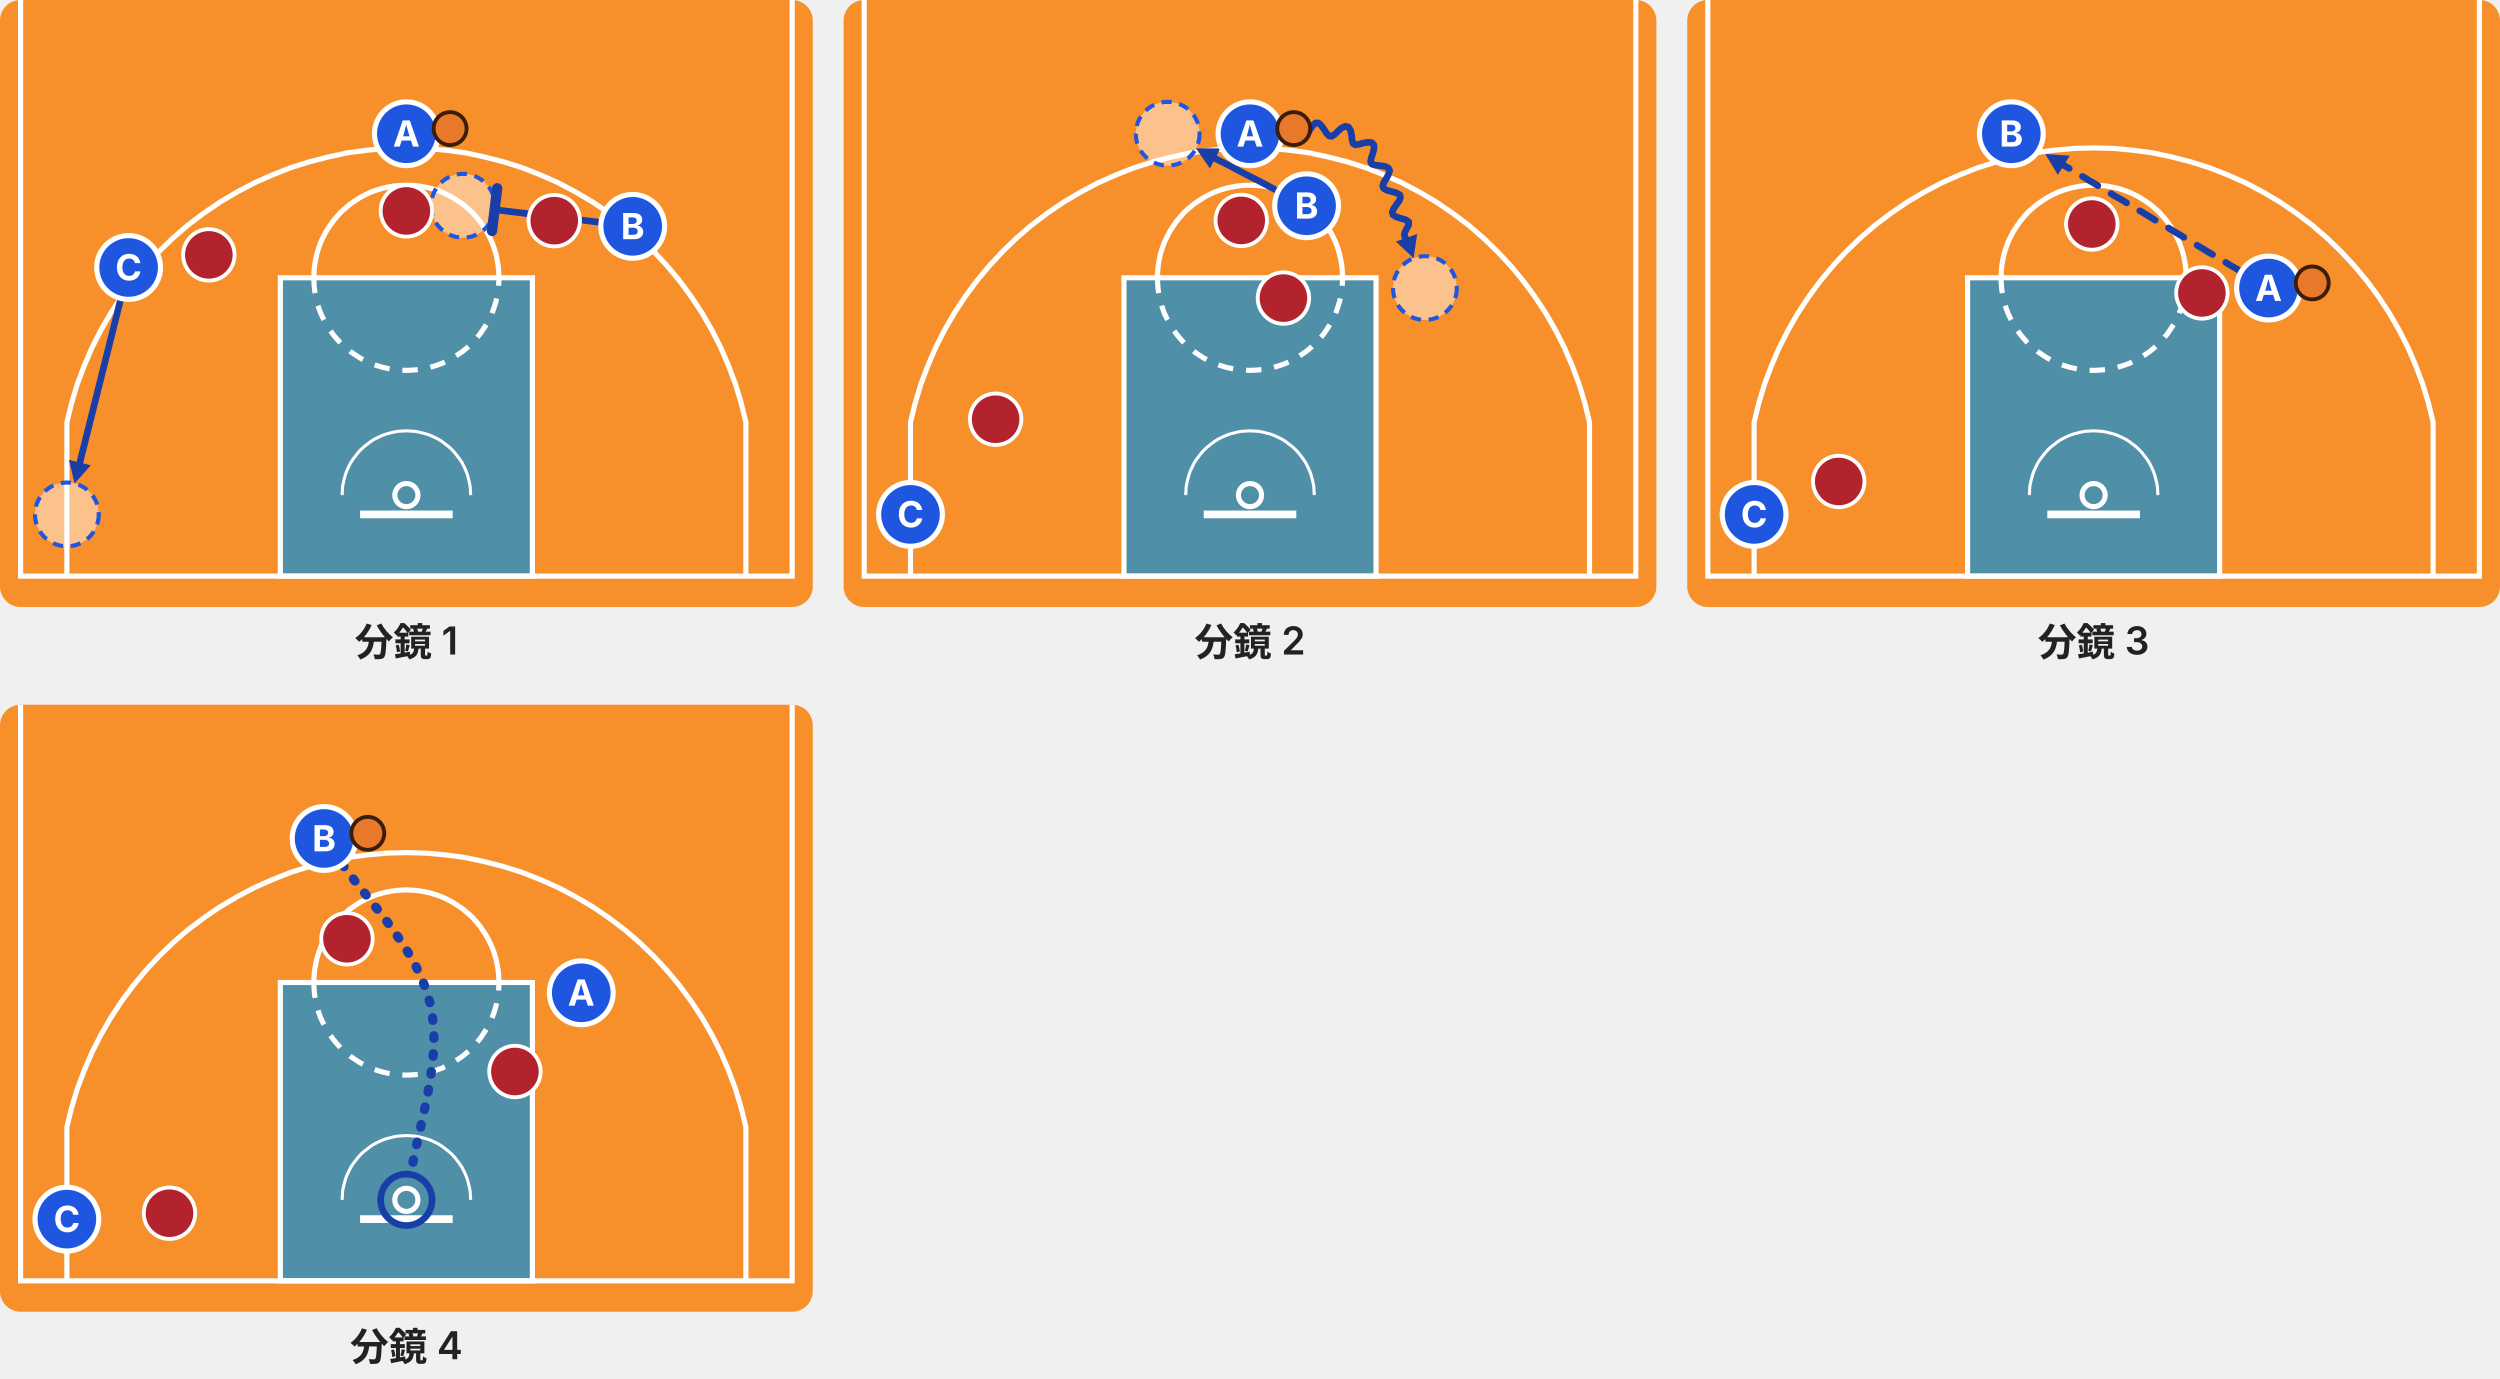
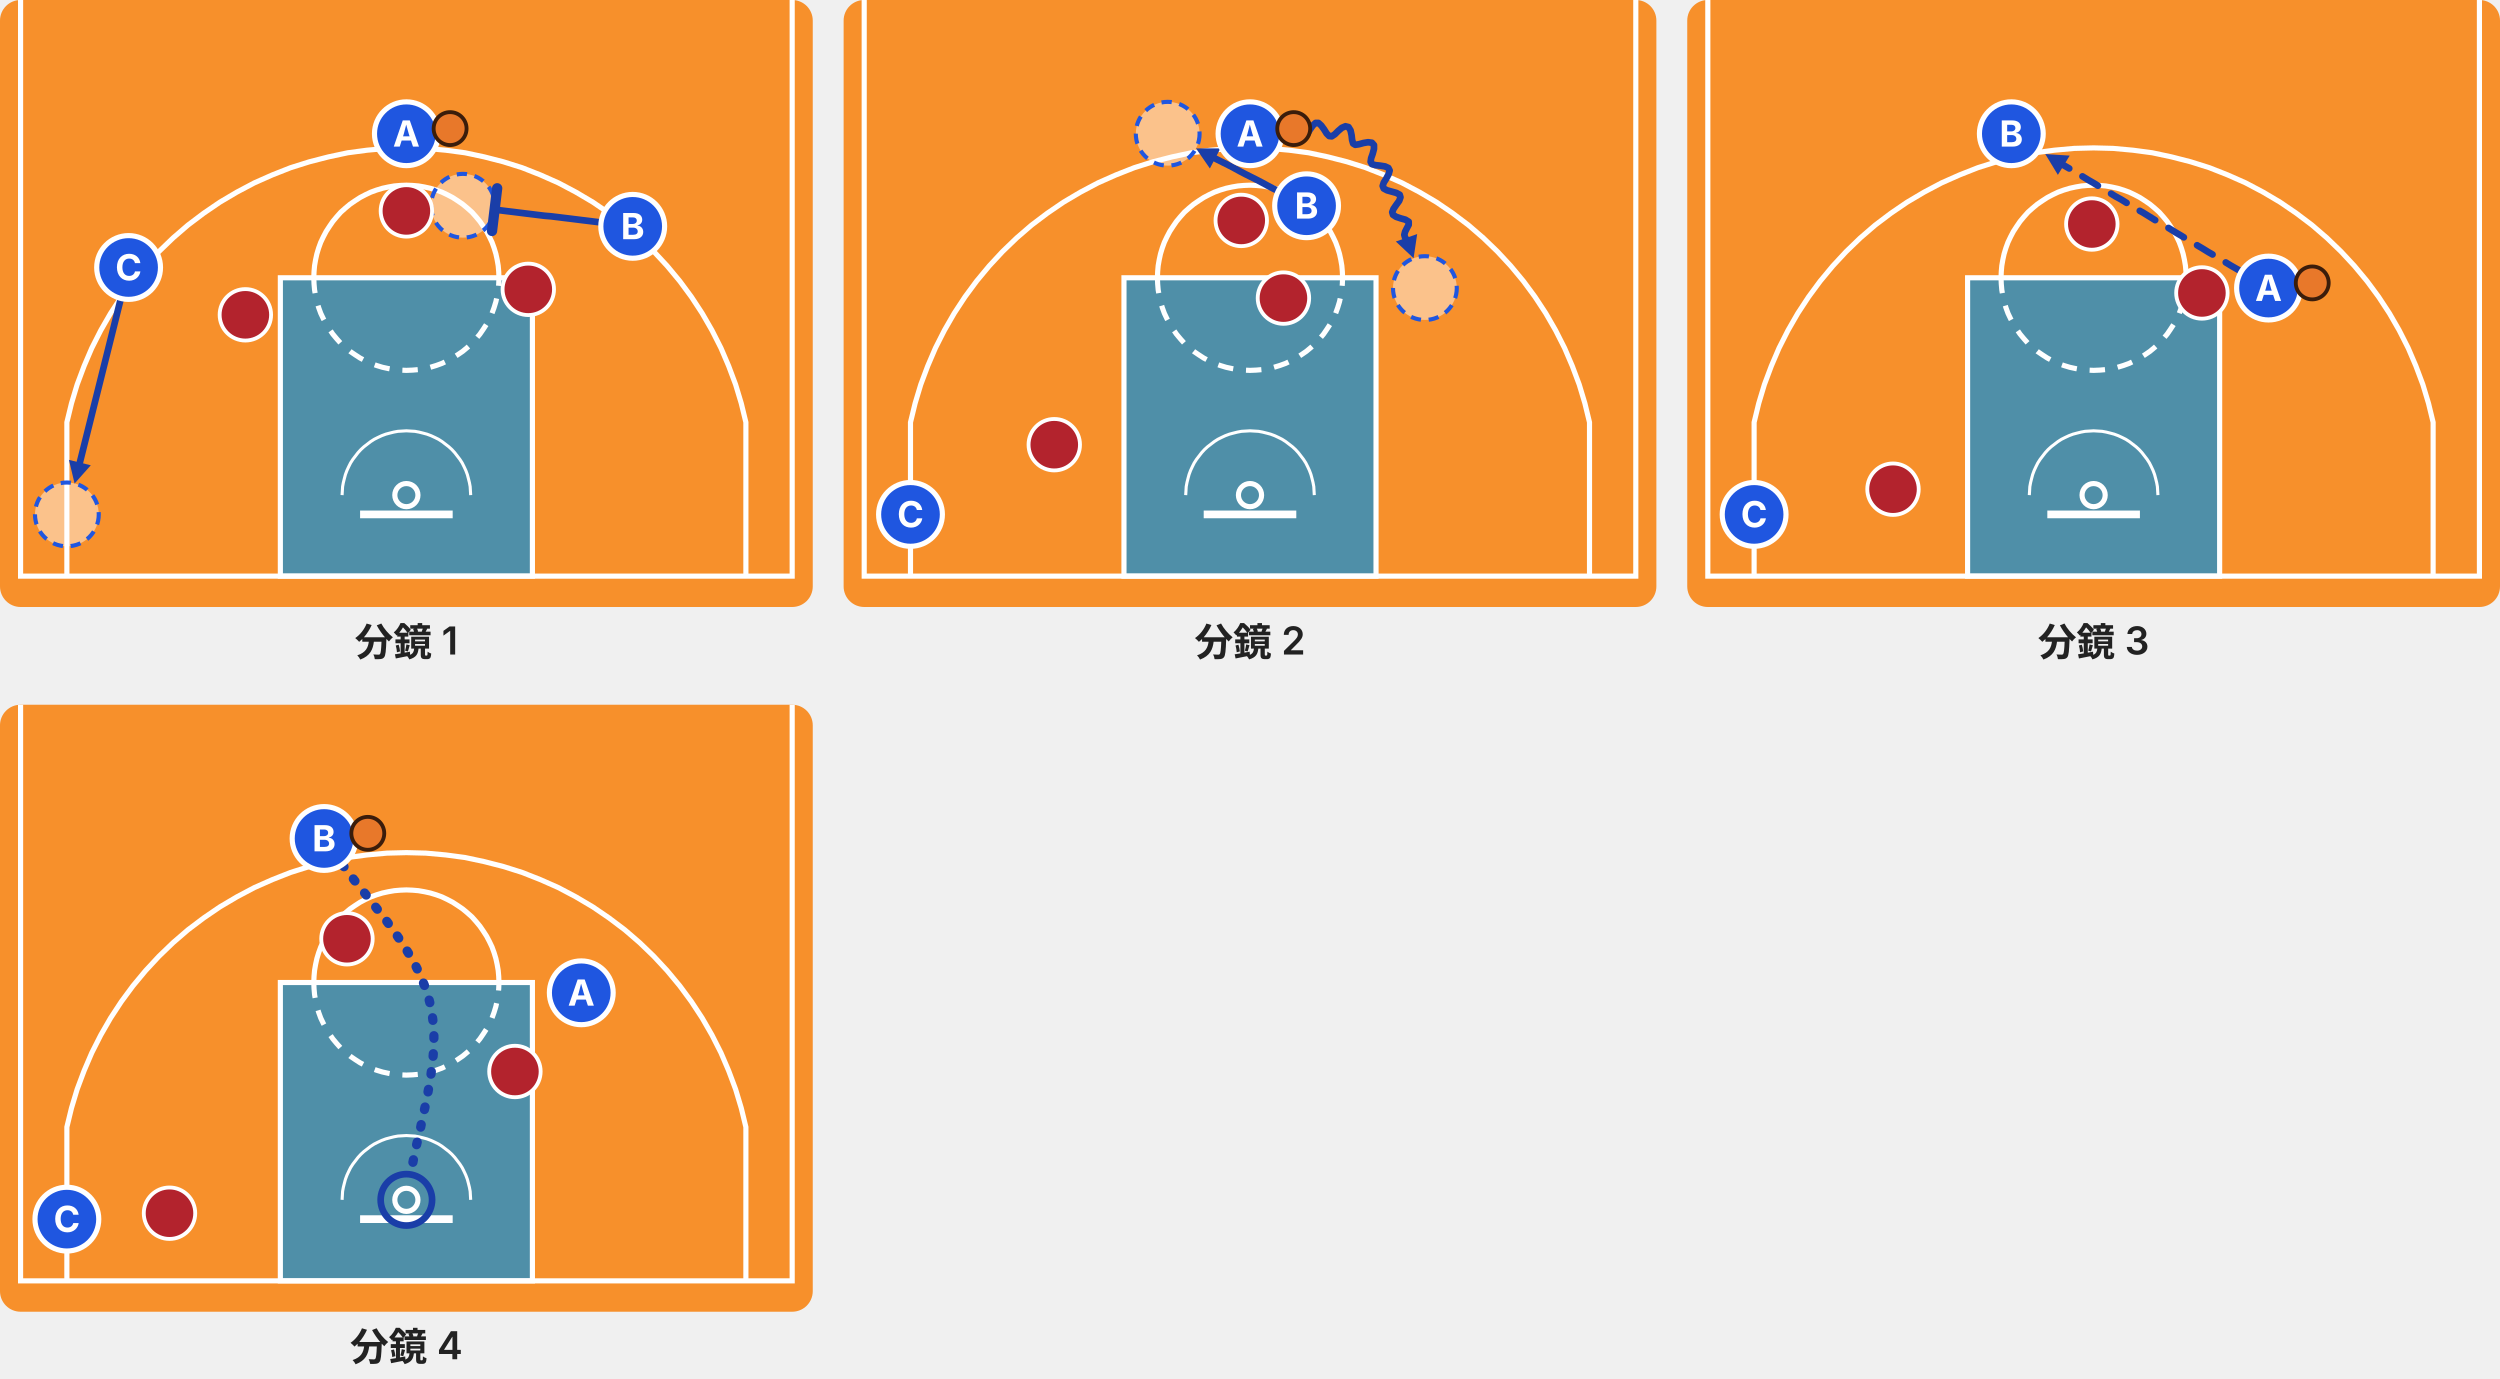
<svg xmlns="http://www.w3.org/2000/svg" viewBox="0 0 972.0 536.0" width="972.0" height="536.0" font-family="-apple-system, 'PingFang TC', 'Noto Sans TC', sans-serif">
  <g transform="translate(0,0)">
    <rect width="316.0" height="236.0" rx="8" fill="#f7902b" />
    <rect x="109.0" y="108.0" width="98.0" height="116.0" fill="#4f8fa8" stroke="#ffffff" stroke-width="2" />
    <polyline points="8.0,0.0 8.0,224.0 308.0,224.0 308.0,0.0" fill="none" stroke="#ffffff" stroke-width="2" />
    <polyline points="194.0,108.0 193.9,105.6 193.7,103.3 193.3,101.0 192.8,98.7 192.1,96.4 191.3,94.2 190.3,92.1 189.2,90.0 187.9,88.0 186.6,86.1 185.1,84.3 183.5,82.5 181.7,80.9 179.9,79.4 178.0,78.1 176.0,76.8 173.9,75.7 171.8,74.7 169.6,73.9 167.3,73.2 165.0,72.7 162.7,72.3 160.4,72.1 158.0,72.0 155.6,72.1 153.3,72.3 151.0,72.7 148.7,73.2 146.4,73.9 144.2,74.7 142.1,75.7 140.0,76.8 138.0,78.1 136.1,79.4 134.3,80.9 132.5,82.5 130.9,84.3 129.4,86.1 128.1,88.0 126.8,90.0 125.7,92.1 124.7,94.2 123.9,96.4 123.2,98.7 122.7,101.0 122.3,103.3 122.1,105.6 122.0,108.0" fill="none" stroke="#ffffff" stroke-width="2" />
    <polyline points="122.0,108.0 122.1,110.4 122.3,112.7 122.7,115.0 123.2,117.3 123.9,119.6 124.7,121.8 125.7,123.9 126.8,126.0 128.1,128.0 129.4,129.9 130.9,131.7 132.5,133.5 134.3,135.1 136.1,136.6 138.0,137.9 140.0,139.2 142.1,140.3 144.2,141.3 146.4,142.1 148.7,142.8 151.0,143.3 153.3,143.7 155.6,143.9 158.0,144.0 160.4,143.9 162.7,143.7 165.0,143.3 167.3,142.8 169.6,142.1 171.8,141.3 173.9,140.3 176.0,139.2 178.0,137.9 179.9,136.6 181.7,135.1 183.5,133.5 185.1,131.7 186.6,129.9 187.9,128.0 189.2,126.0 190.3,123.9 191.3,121.8 192.1,119.6 192.8,117.3 193.3,115.0 193.7,112.7 193.9,110.4 194.0,108.0" fill="none" stroke="#ffffff" stroke-width="2" stroke-dasharray="6 5" />
    <polyline points="290.0,224.0 290.0,164.2 288.2,156.8 286.0,149.5 283.3,142.3 280.3,135.3 276.8,128.4 273.0,121.8 268.8,115.4 264.3,109.3 259.4,103.4 254.2,97.8 248.7,92.5 242.9,87.5 236.8,82.9 230.5,78.6 223.9,74.7 217.1,71.1 210.1,68.0 203.0,65.2 195.7,62.9 188.3,61.0 180.8,59.4 173.3,58.4 165.6,57.7 158.0,57.5 150.4,57.7 142.7,58.4 135.2,59.4 127.7,61.0 120.3,62.9 113.0,65.2 105.9,68.0 98.9,71.1 92.1,74.7 85.5,78.6 79.2,82.9 73.1,87.5 67.3,92.5 61.8,97.8 56.6,103.4 51.7,109.3 47.2,115.4 43.0,121.8 39.2,128.4 35.7,135.3 32.7,142.3 30.0,149.5 27.8,156.8 26.0,164.2 26.0,224.0" fill="none" stroke="#ffffff" stroke-width="2" />
    <polyline points="183.0,192.5 182.9,190.9 182.8,189.2 182.5,187.6 182.1,186.0 181.7,184.5 181.1,182.9 180.4,181.4 179.7,180.0 178.8,178.6 177.8,177.3 176.8,176.0 175.7,174.8 174.5,173.7 173.2,172.7 171.9,171.7 170.5,170.8 169.1,170.1 167.6,169.4 166.0,168.8 164.5,168.4 162.9,168.0 161.3,167.7 159.6,167.6 158.0,167.5 156.4,167.6 154.7,167.7 153.1,168.0 151.5,168.4 150.0,168.8 148.4,169.4 146.9,170.1 145.5,170.8 144.1,171.7 142.8,172.7 141.5,173.7 140.3,174.8 139.2,176.0 138.2,177.3 137.2,178.6 136.3,180.0 135.6,181.4 134.9,182.9 134.3,184.5 133.9,186.0 133.5,187.6 133.2,189.2 133.1,190.9 133.0,192.5" fill="none" stroke="#ffffff" stroke-width="1.2" />
    <line x1="140.0" y1="200.0" x2="176.0" y2="200.0" stroke="#ffffff" stroke-width="3" />
    <circle cx="158.0" cy="192.5" r="4.5" fill="none" stroke="#ffffff" stroke-width="2" />
    <circle cx="180.0" cy="80.0" r="12.4" fill="#ffffff" fill-opacity="0.45" stroke="#1f56e0" stroke-width="1.6" stroke-dasharray="4 3" />
    <circle cx="26.0" cy="200.0" r="12.4" fill="#ffffff" fill-opacity="0.45" stroke="#1f56e0" stroke-width="1.6" stroke-dasharray="4 3" />
    <polyline points="233.7,86.5 231.3,86.2 228.9,85.9 226.4,85.6 224.0,85.3 221.6,85.0 219.1,84.7 216.7,84.4 214.2,84.1 211.8,83.9 209.3,83.6 206.9,83.3 204.4,83.0 202.0,82.7 199.6,82.4 197.1,82.1 194.7,81.8 192.3,81.5" fill="none" stroke="#1a3ea8" stroke-width="2.6" stroke-linecap="round" stroke-linejoin="round" />
    <line x1="191.3" y1="89.8" x2="193.3" y2="73.2" stroke="#1a3ea8" stroke-width="4" stroke-linecap="round" />
    <polyline points="47.0,116.0 46.4,118.4 45.8,120.8 45.2,123.2 44.6,125.6 44.0,128.0 43.4,130.4 42.8,132.8 42.2,135.2 41.6,137.6 41.0,140.0 40.4,142.4 39.8,144.8 39.2,147.2 38.6,149.6 38.0,152.0 37.4,154.4 36.8,156.8 36.2,159.2 35.6,161.6 35.0,164.0 34.4,166.4 33.8,168.8 33.2,171.2 32.6,173.6 32.0,176.0 31.4,178.4 30.8,180.8 30.7,181.4" fill="none" stroke="#1a3ea8" stroke-width="2.6" stroke-linecap="round" stroke-linejoin="round" />
    <polygon points="29.0,188.0 35.3,180.9 26.8,178.8" fill="#1a3ea8" />
    <circle cx="158.0" cy="82.0" r="10.0" fill="#b3232d" stroke="#fff" stroke-width="1.5" />
-     <circle cx="215.5" cy="85.8" r="10.0" fill="#b3232d" stroke="#fff" stroke-width="1.5" />
-     <circle cx="81.2" cy="99.1" r="10.0" fill="#b3232d" stroke="#fff" stroke-width="1.5" />
+     <circle cx="205.4" cy="112.5" r="10.0" fill="#b3232d" stroke="#fff" stroke-width="1.5" />
+     <circle cx="95.4" cy="122.4" r="10.0" fill="#b3232d" stroke="#fff" stroke-width="1.5" />
    <circle cx="158.0" cy="52.0" r="12.4" fill="#1f56e0" stroke="#fff" stroke-width="2" />
    <text x="158.0" y="57.0" font-size="14" font-weight="700" fill="#fff" text-anchor="middle">A</text>
    <circle cx="246.0" cy="88.0" r="12.4" fill="#1f56e0" stroke="#fff" stroke-width="2" />
    <text x="246.0" y="93.0" font-size="14" font-weight="700" fill="#fff" text-anchor="middle">B</text>
    <circle cx="50.0" cy="104.0" r="12.4" fill="#1f56e0" stroke="#fff" stroke-width="2" />
    <text x="50.0" y="109.0" font-size="14" font-weight="700" fill="#fff" text-anchor="middle">C</text>
    <circle cx="175.0" cy="50.0" r="6.4" fill="#e8782a" stroke="#3b1d0b" stroke-width="1.5" />
    <text x="158.0" y="255.0" font-size="15" font-weight="600" fill="#222" text-anchor="middle">分鏡 1</text>
  </g>
  <g transform="translate(328,0)">
    <rect width="316.0" height="236.0" rx="8" fill="#f7902b" />
    <rect x="109.0" y="108.0" width="98.0" height="116.0" fill="#4f8fa8" stroke="#ffffff" stroke-width="2" />
    <polyline points="8.0,0.0 8.0,224.0 308.0,224.0 308.0,0.0" fill="none" stroke="#ffffff" stroke-width="2" />
    <polyline points="194.0,108.0 193.9,105.6 193.7,103.3 193.3,101.0 192.8,98.7 192.1,96.4 191.3,94.2 190.3,92.1 189.2,90.0 187.9,88.0 186.6,86.1 185.1,84.3 183.5,82.5 181.7,80.9 179.9,79.4 178.0,78.1 176.0,76.8 173.9,75.7 171.8,74.7 169.6,73.9 167.3,73.2 165.0,72.7 162.7,72.3 160.4,72.1 158.0,72.0 155.6,72.1 153.3,72.3 151.0,72.7 148.7,73.2 146.4,73.9 144.2,74.7 142.1,75.7 140.0,76.8 138.0,78.1 136.1,79.4 134.3,80.9 132.5,82.5 130.9,84.3 129.4,86.1 128.1,88.0 126.8,90.0 125.7,92.1 124.7,94.2 123.9,96.4 123.2,98.7 122.7,101.0 122.3,103.3 122.1,105.6 122.0,108.0" fill="none" stroke="#ffffff" stroke-width="2" />
    <polyline points="122.0,108.0 122.1,110.4 122.3,112.7 122.7,115.0 123.2,117.3 123.9,119.6 124.7,121.8 125.7,123.9 126.8,126.0 128.1,128.0 129.4,129.9 130.9,131.7 132.5,133.5 134.3,135.1 136.1,136.6 138.0,137.9 140.0,139.2 142.1,140.3 144.2,141.3 146.4,142.1 148.7,142.8 151.0,143.3 153.3,143.7 155.6,143.9 158.0,144.0 160.4,143.9 162.7,143.7 165.0,143.3 167.3,142.8 169.6,142.1 171.8,141.3 173.9,140.3 176.0,139.2 178.0,137.9 179.9,136.6 181.7,135.1 183.5,133.5 185.1,131.7 186.6,129.9 187.9,128.0 189.2,126.0 190.3,123.9 191.3,121.8 192.1,119.6 192.8,117.3 193.3,115.0 193.7,112.7 193.9,110.4 194.0,108.0" fill="none" stroke="#ffffff" stroke-width="2" stroke-dasharray="6 5" />
    <polyline points="290.0,224.0 290.0,164.2 288.2,156.8 286.0,149.5 283.3,142.3 280.3,135.3 276.8,128.4 273.0,121.8 268.8,115.4 264.3,109.3 259.4,103.4 254.2,97.8 248.7,92.5 242.9,87.5 236.8,82.9 230.5,78.6 223.9,74.7 217.1,71.1 210.1,68.0 203.0,65.2 195.7,62.9 188.3,61.0 180.8,59.4 173.3,58.4 165.6,57.7 158.0,57.5 150.4,57.7 142.7,58.4 135.2,59.4 127.7,61.0 120.3,62.9 113.0,65.2 105.9,68.0 98.9,71.1 92.1,74.7 85.5,78.6 79.2,82.9 73.1,87.5 67.3,92.5 61.8,97.8 56.6,103.4 51.7,109.3 47.2,115.4 43.0,121.8 39.2,128.4 35.7,135.3 32.7,142.3 30.0,149.5 27.8,156.8 26.0,164.2 26.0,224.0" fill="none" stroke="#ffffff" stroke-width="2" />
    <polyline points="183.0,192.5 182.9,190.9 182.8,189.2 182.5,187.6 182.1,186.0 181.7,184.5 181.1,182.9 180.4,181.4 179.7,180.0 178.8,178.6 177.8,177.3 176.8,176.0 175.7,174.8 174.5,173.7 173.2,172.7 171.9,171.7 170.5,170.8 169.1,170.1 167.6,169.4 166.0,168.8 164.5,168.4 162.9,168.0 161.3,167.7 159.6,167.6 158.0,167.5 156.4,167.6 154.7,167.7 153.1,168.0 151.5,168.4 150.0,168.8 148.4,169.4 146.9,170.1 145.5,170.8 144.1,171.7 142.8,172.7 141.5,173.7 140.3,174.8 139.2,176.0 138.2,177.3 137.2,178.6 136.3,180.0 135.6,181.4 134.9,182.9 134.3,184.5 133.9,186.0 133.5,187.6 133.2,189.2 133.1,190.9 133.0,192.5" fill="none" stroke="#ffffff" stroke-width="1.2" />
    <line x1="140.0" y1="200.0" x2="176.0" y2="200.0" stroke="#ffffff" stroke-width="3" />
    <circle cx="158.0" cy="192.5" r="4.5" fill="none" stroke="#ffffff" stroke-width="2" />
    <circle cx="226.0" cy="112.0" r="12.4" fill="#ffffff" fill-opacity="0.45" stroke="#1f56e0" stroke-width="1.6" stroke-dasharray="4 3" />
    <circle cx="126.0" cy="52.0" r="12.4" fill="#ffffff" fill-opacity="0.45" stroke="#1f56e0" stroke-width="1.6" stroke-dasharray="4 3" />
    <polyline points="170.4,51.4 171.4,51.1 172.5,50.4 173.5,49.9 174.7,50.0 175.8,50.8 177.1,52.2 178.3,53.1 179.3,53.0 180.3,52.0 181.3,50.4 182.4,48.8 183.5,47.8 184.6,47.8 185.7,48.8 186.8,50.3 187.8,51.9 188.8,52.9 189.8,53.0 191.0,52.2 192.3,50.9 193.7,49.7 195.1,49.1 196.3,49.4 197.1,50.7 197.5,52.6 197.7,54.4 198.1,55.8 198.9,56.3 200.3,56.1 202.1,55.6 203.9,55.3 205.4,55.5 206.2,56.4 206.2,57.9 205.7,59.8 205.1,61.5 204.9,62.9 205.4,63.8 206.7,64.2 208.6,64.4 210.5,64.7 211.8,65.3 212.3,66.3 211.9,67.7 211.0,69.4 210.0,71.0 209.6,72.3 210.0,73.3 211.3,74.0 213.1,74.5 214.9,75.0 216.2,75.7 216.5,76.7 216.0,78.1 214.9,79.6 213.8,81.2 213.3,82.5 213.6,83.5 214.8,84.3 216.6,84.9 218.4,85.4 219.7,86.2 219.7,87.4 219.0,88.7 218.3,90.1 218.0,91.3 218.3,92.4 219.0,93.3 219.5,93.9" fill="none" stroke="#1a3ea8" stroke-width="2.6" stroke-linecap="round" stroke-linejoin="round" />
    <polygon points="221.6,100.4 223.0,91.0 214.7,93.9" fill="#1a3ea8" />
    <polyline points="169.0,74.3 167.0,73.3 164.9,72.2 162.7,71.0 160.6,69.9 158.4,68.8 156.2,67.7 154.1,66.6 151.9,65.4 149.8,64.3 147.6,63.2 145.4,62.1 143.3,61.0 143.0,60.8" fill="none" stroke="#1a3ea8" stroke-width="2.6" stroke-linecap="round" stroke-linejoin="round" />
    <polygon points="137.0,57.7 142.4,65.5 146.5,57.7" fill="#1a3ea8" />
    <circle cx="154.6" cy="85.7" r="10.0" fill="#b3232d" stroke="#fff" stroke-width="1.5" />
    <circle cx="171.0" cy="115.9" r="10.0" fill="#b3232d" stroke="#fff" stroke-width="1.5" />
-     <circle cx="59.1" cy="163.0" r="10.0" fill="#b3232d" stroke="#fff" stroke-width="1.5" />
+     <circle cx="81.9" cy="172.9" r="10.0" fill="#b3232d" stroke="#fff" stroke-width="1.5" />
    <circle cx="158.0" cy="52.0" r="12.4" fill="#1f56e0" stroke="#fff" stroke-width="2" />
    <text x="158.0" y="57.0" font-size="14" font-weight="700" fill="#fff" text-anchor="middle">A</text>
    <circle cx="180.0" cy="80.0" r="12.4" fill="#1f56e0" stroke="#fff" stroke-width="2" />
    <text x="180.0" y="85.0" font-size="14" font-weight="700" fill="#fff" text-anchor="middle">B</text>
    <circle cx="26.0" cy="200.0" r="12.4" fill="#1f56e0" stroke="#fff" stroke-width="2" />
    <text x="26.0" y="205.0" font-size="14" font-weight="700" fill="#fff" text-anchor="middle">C</text>
    <circle cx="175.0" cy="50.0" r="6.4" fill="#e8782a" stroke="#3b1d0b" stroke-width="1.5" />
    <text x="158.0" y="255.0" font-size="15" font-weight="600" fill="#222" text-anchor="middle">分鏡 2</text>
  </g>
  <g transform="translate(656,0)">
    <rect width="316.0" height="236.0" rx="8" fill="#f7902b" />
    <rect x="109.0" y="108.0" width="98.0" height="116.0" fill="#4f8fa8" stroke="#ffffff" stroke-width="2" />
    <polyline points="8.0,0.0 8.0,224.0 308.0,224.0 308.0,0.0" fill="none" stroke="#ffffff" stroke-width="2" />
    <polyline points="194.0,108.0 193.9,105.6 193.7,103.3 193.3,101.0 192.8,98.7 192.1,96.4 191.3,94.2 190.3,92.1 189.2,90.0 187.9,88.0 186.6,86.1 185.1,84.3 183.5,82.5 181.7,80.9 179.9,79.4 178.0,78.1 176.0,76.8 173.9,75.7 171.8,74.7 169.6,73.9 167.3,73.2 165.0,72.7 162.7,72.3 160.4,72.1 158.0,72.0 155.6,72.1 153.3,72.3 151.0,72.7 148.7,73.2 146.4,73.9 144.2,74.7 142.1,75.7 140.0,76.8 138.0,78.1 136.1,79.4 134.3,80.9 132.5,82.5 130.9,84.3 129.4,86.1 128.1,88.0 126.8,90.0 125.7,92.1 124.7,94.2 123.9,96.4 123.2,98.7 122.7,101.0 122.3,103.3 122.1,105.6 122.0,108.0" fill="none" stroke="#ffffff" stroke-width="2" />
    <polyline points="122.0,108.0 122.1,110.4 122.3,112.7 122.7,115.0 123.2,117.3 123.9,119.6 124.7,121.8 125.7,123.9 126.8,126.0 128.1,128.0 129.4,129.9 130.9,131.7 132.5,133.5 134.3,135.1 136.1,136.6 138.0,137.9 140.0,139.2 142.1,140.3 144.2,141.3 146.4,142.1 148.7,142.8 151.0,143.3 153.3,143.7 155.6,143.9 158.0,144.0 160.4,143.9 162.7,143.7 165.0,143.3 167.3,142.8 169.6,142.1 171.8,141.3 173.9,140.3 176.0,139.2 178.0,137.9 179.9,136.6 181.7,135.1 183.5,133.5 185.1,131.7 186.6,129.9 187.9,128.0 189.2,126.0 190.3,123.9 191.3,121.8 192.1,119.6 192.8,117.3 193.3,115.0 193.7,112.7 193.9,110.4 194.0,108.0" fill="none" stroke="#ffffff" stroke-width="2" stroke-dasharray="6 5" />
    <polyline points="290.0,224.0 290.0,164.2 288.2,156.8 286.0,149.5 283.3,142.3 280.3,135.3 276.8,128.4 273.0,121.8 268.8,115.4 264.3,109.3 259.4,103.4 254.2,97.8 248.7,92.5 242.9,87.5 236.8,82.9 230.5,78.6 223.9,74.7 217.1,71.1 210.1,68.0 203.0,65.2 195.7,62.9 188.3,61.0 180.8,59.4 173.3,58.4 165.6,57.7 158.0,57.5 150.4,57.7 142.7,58.4 135.2,59.4 127.7,61.0 120.3,62.9 113.0,65.2 105.9,68.0 98.9,71.1 92.1,74.7 85.5,78.6 79.2,82.9 73.1,87.5 67.3,92.5 61.8,97.8 56.6,103.4 51.7,109.3 47.2,115.4 43.0,121.8 39.2,128.4 35.7,135.3 32.7,142.3 30.0,149.5 27.8,156.8 26.0,164.2 26.0,224.0" fill="none" stroke="#ffffff" stroke-width="2" />
    <polyline points="183.0,192.5 182.9,190.9 182.8,189.2 182.5,187.6 182.1,186.0 181.7,184.5 181.1,182.9 180.4,181.4 179.7,180.0 178.8,178.6 177.8,177.3 176.8,176.0 175.7,174.8 174.5,173.7 173.2,172.7 171.9,171.7 170.5,170.8 169.1,170.1 167.6,169.4 166.0,168.8 164.5,168.4 162.9,168.0 161.3,167.7 159.6,167.6 158.0,167.5 156.4,167.6 154.7,167.7 153.1,168.0 151.5,168.4 150.0,168.8 148.4,169.4 146.9,170.1 145.5,170.8 144.1,171.7 142.8,172.7 141.5,173.7 140.3,174.8 139.2,176.0 138.2,177.3 137.2,178.6 136.3,180.0 135.6,181.4 134.9,182.9 134.3,184.5 133.9,186.0 133.5,187.6 133.2,189.2 133.1,190.9 133.0,192.5" fill="none" stroke="#ffffff" stroke-width="1.2" />
    <line x1="140.0" y1="200.0" x2="176.0" y2="200.0" stroke="#ffffff" stroke-width="3" />
    <circle cx="158.0" cy="192.5" r="4.5" fill="none" stroke="#ffffff" stroke-width="2" />
    <polyline points="215.4,105.6 215.4,105.6 213.2,104.3 211.1,103.1 209.0,101.8 206.9,100.5 204.7,99.2 202.6,98.0 200.5,96.7 198.3,95.4 196.2,94.1 194.1,92.9 192.0,91.6 189.8,90.3 187.7,89.0 185.6,87.7 183.4,86.5 181.3,85.2 179.2,83.9 177.1,82.6 174.9,81.4 172.8,80.1 170.7,78.8 168.6,77.5 166.4,76.3 164.3,75.0 162.2,73.7 160.0,72.4 157.9,71.1 155.8,69.9 153.7,68.6 151.5,67.3 149.4,66.0 147.3,64.8 145.1,63.5 145.0,63.4" fill="none" stroke="#1a3ea8" stroke-width="2.6" stroke-linecap="round" stroke-linejoin="round" stroke-dasharray="7 6" />
    <polygon points="139.2,59.9 144.1,68.0 148.7,60.5" fill="#1a3ea8" />
    <circle cx="157.3" cy="87.1" r="10.0" fill="#b3232d" stroke="#fff" stroke-width="1.5" />
    <circle cx="200.1" cy="113.9" r="10.0" fill="#b3232d" stroke="#fff" stroke-width="1.5" />
-     <circle cx="58.9" cy="187.2" r="10.0" fill="#b3232d" stroke="#fff" stroke-width="1.5" />
+     <circle cx="80.0" cy="190.2" r="10.0" fill="#b3232d" stroke="#fff" stroke-width="1.5" />
    <circle cx="226.0" cy="112.0" r="12.4" fill="#1f56e0" stroke="#fff" stroke-width="2" />
    <text x="226.0" y="117.0" font-size="14" font-weight="700" fill="#fff" text-anchor="middle">A</text>
    <circle cx="126.0" cy="52.0" r="12.4" fill="#1f56e0" stroke="#fff" stroke-width="2" />
    <text x="126.0" y="57.0" font-size="14" font-weight="700" fill="#fff" text-anchor="middle">B</text>
    <circle cx="26.0" cy="200.0" r="12.4" fill="#1f56e0" stroke="#fff" stroke-width="2" />
    <text x="26.0" y="205.0" font-size="14" font-weight="700" fill="#fff" text-anchor="middle">C</text>
    <circle cx="243.0" cy="110.0" r="6.4" fill="#e8782a" stroke="#3b1d0b" stroke-width="1.5" />
    <text x="158.0" y="255.0" font-size="15" font-weight="600" fill="#222" text-anchor="middle">分鏡 3</text>
  </g>
  <g transform="translate(0,274)">
    <rect width="316.0" height="236.0" rx="8" fill="#f7902b" />
    <rect x="109.0" y="108.0" width="98.0" height="116.0" fill="#4f8fa8" stroke="#ffffff" stroke-width="2" />
    <polyline points="8.0,0.0 8.0,224.0 308.0,224.0 308.0,0.0" fill="none" stroke="#ffffff" stroke-width="2" />
    <polyline points="194.0,108.0 193.9,105.6 193.7,103.3 193.3,101.0 192.8,98.7 192.1,96.4 191.3,94.2 190.3,92.1 189.2,90.0 187.9,88.0 186.6,86.1 185.1,84.3 183.5,82.5 181.7,80.9 179.9,79.4 178.0,78.1 176.0,76.8 173.9,75.7 171.8,74.7 169.6,73.9 167.3,73.2 165.0,72.7 162.7,72.3 160.4,72.1 158.0,72.0 155.6,72.1 153.3,72.3 151.0,72.7 148.7,73.2 146.4,73.9 144.2,74.7 142.1,75.7 140.0,76.8 138.0,78.1 136.1,79.4 134.3,80.9 132.5,82.5 130.9,84.3 129.4,86.1 128.1,88.0 126.8,90.0 125.7,92.1 124.7,94.2 123.9,96.4 123.2,98.7 122.7,101.0 122.3,103.3 122.1,105.6 122.0,108.0" fill="none" stroke="#ffffff" stroke-width="2" />
    <polyline points="122.0,108.0 122.1,110.4 122.3,112.7 122.7,115.0 123.2,117.3 123.9,119.6 124.7,121.8 125.7,123.9 126.8,126.0 128.1,128.0 129.4,129.9 130.9,131.7 132.5,133.5 134.3,135.1 136.1,136.6 138.0,137.9 140.0,139.2 142.1,140.3 144.2,141.3 146.4,142.1 148.7,142.8 151.0,143.3 153.3,143.7 155.6,143.9 158.0,144.0 160.4,143.9 162.7,143.7 165.0,143.3 167.3,142.8 169.6,142.1 171.8,141.3 173.9,140.3 176.0,139.2 178.0,137.9 179.9,136.6 181.7,135.1 183.5,133.5 185.1,131.7 186.6,129.9 187.9,128.0 189.2,126.0 190.3,123.9 191.3,121.8 192.1,119.6 192.8,117.3 193.3,115.0 193.7,112.7 193.9,110.4 194.0,108.0" fill="none" stroke="#ffffff" stroke-width="2" stroke-dasharray="6 5" />
    <polyline points="290.0,224.0 290.0,164.2 288.2,156.8 286.0,149.5 283.3,142.3 280.3,135.3 276.8,128.4 273.0,121.8 268.8,115.4 264.3,109.3 259.4,103.4 254.2,97.8 248.7,92.5 242.9,87.5 236.8,82.9 230.5,78.6 223.9,74.7 217.1,71.1 210.1,68.0 203.0,65.2 195.7,62.9 188.3,61.0 180.8,59.4 173.3,58.4 165.6,57.7 158.0,57.5 150.4,57.7 142.7,58.4 135.2,59.4 127.7,61.0 120.3,62.9 113.0,65.2 105.9,68.0 98.9,71.1 92.1,74.7 85.5,78.6 79.2,82.9 73.1,87.5 67.3,92.5 61.8,97.8 56.6,103.4 51.7,109.3 47.2,115.4 43.0,121.8 39.2,128.4 35.7,135.3 32.7,142.3 30.0,149.5 27.8,156.8 26.0,164.2 26.0,224.0" fill="none" stroke="#ffffff" stroke-width="2" />
    <polyline points="183.0,192.5 182.9,190.9 182.8,189.2 182.5,187.6 182.1,186.0 181.7,184.5 181.1,182.9 180.4,181.4 179.7,180.0 178.8,178.6 177.8,177.3 176.8,176.0 175.7,174.8 174.5,173.7 173.2,172.7 171.9,171.7 170.5,170.8 169.1,170.1 167.6,169.4 166.0,168.8 164.5,168.4 162.9,168.0 161.3,167.7 159.6,167.6 158.0,167.5 156.4,167.6 154.7,167.7 153.1,168.0 151.5,168.4 150.0,168.8 148.4,169.4 146.9,170.1 145.5,170.8 144.1,171.7 142.8,172.7 141.5,173.7 140.3,174.8 139.2,176.0 138.2,177.3 137.2,178.6 136.3,180.0 135.6,181.4 134.9,182.9 134.3,184.5 133.9,186.0 133.5,187.6 133.2,189.2 133.1,190.9 133.0,192.5" fill="none" stroke="#ffffff" stroke-width="1.2" />
    <line x1="140.0" y1="200.0" x2="176.0" y2="200.0" stroke="#ffffff" stroke-width="3" />
    <circle cx="158.0" cy="192.5" r="4.5" fill="none" stroke="#ffffff" stroke-width="2" />
    <polyline points="133.1,62.2 133.2,62.3 134.8,64.3 136.3,66.3 137.9,68.4 139.5,70.4 141.1,72.4 142.7,74.4 144.3,76.4 145.9,78.5 147.5,80.5 149.0,82.5 150.6,84.5 152.1,86.6 153.6,88.6 155.0,90.7 156.4,92.8 157.7,94.8 159.0,96.9 160.2,99.0 161.4,101.1 162.5,103.3 163.5,105.4 164.4,107.6 165.3,109.8 166.1,112.0 166.7,114.2 167.3,116.5 167.8,118.8 168.1,121.1 168.4,123.4 168.6,125.7 168.7,128.1 168.7,130.5 168.6,132.9 168.5,135.3 168.3,137.7 168.0,140.2 167.7,142.6 167.4,145.1 167.0,147.6 166.5,150.0 166.1,152.5 165.6,155.0 165.0,157.5 164.5,160.0 163.9,162.5 163.4,165.1 162.8,167.6 162.2,170.1 161.6,172.6 161.1,175.1 160.6,177.6 160.1,180.1 159.6,182.6 159.6,182.6" fill="none" stroke="#1a3ea8" stroke-width="3.6" stroke-linecap="round" stroke-linejoin="round" stroke-dasharray="1 6" />
    <circle cx="158.0" cy="192.5" r="10.0" fill="none" stroke="#1a3ea8" stroke-width="2.6" />
    <circle cx="134.9" cy="91.0" r="10.0" fill="#b3232d" stroke="#fff" stroke-width="1.5" />
    <circle cx="200.2" cy="142.6" r="10.0" fill="#b3232d" stroke="#fff" stroke-width="1.5" />
    <circle cx="65.9" cy="197.7" r="10.0" fill="#b3232d" stroke="#fff" stroke-width="1.5" />
    <circle cx="226.0" cy="112.0" r="12.4" fill="#1f56e0" stroke="#fff" stroke-width="2" />
    <text x="226.0" y="117.0" font-size="14" font-weight="700" fill="#fff" text-anchor="middle">A</text>
    <circle cx="126.0" cy="52.0" r="12.4" fill="#1f56e0" stroke="#fff" stroke-width="2" />
    <text x="126.0" y="57.0" font-size="14" font-weight="700" fill="#fff" text-anchor="middle">B</text>
    <circle cx="26.0" cy="200.0" r="12.4" fill="#1f56e0" stroke="#fff" stroke-width="2" />
    <text x="26.0" y="205.0" font-size="14" font-weight="700" fill="#fff" text-anchor="middle">C</text>
    <circle cx="143.0" cy="50.0" r="6.4" fill="#e8782a" stroke="#3b1d0b" stroke-width="1.5" />
    <text x="158.0" y="255.0" font-size="15" font-weight="600" fill="#222" text-anchor="middle">分鏡 4</text>
  </g>
</svg>
